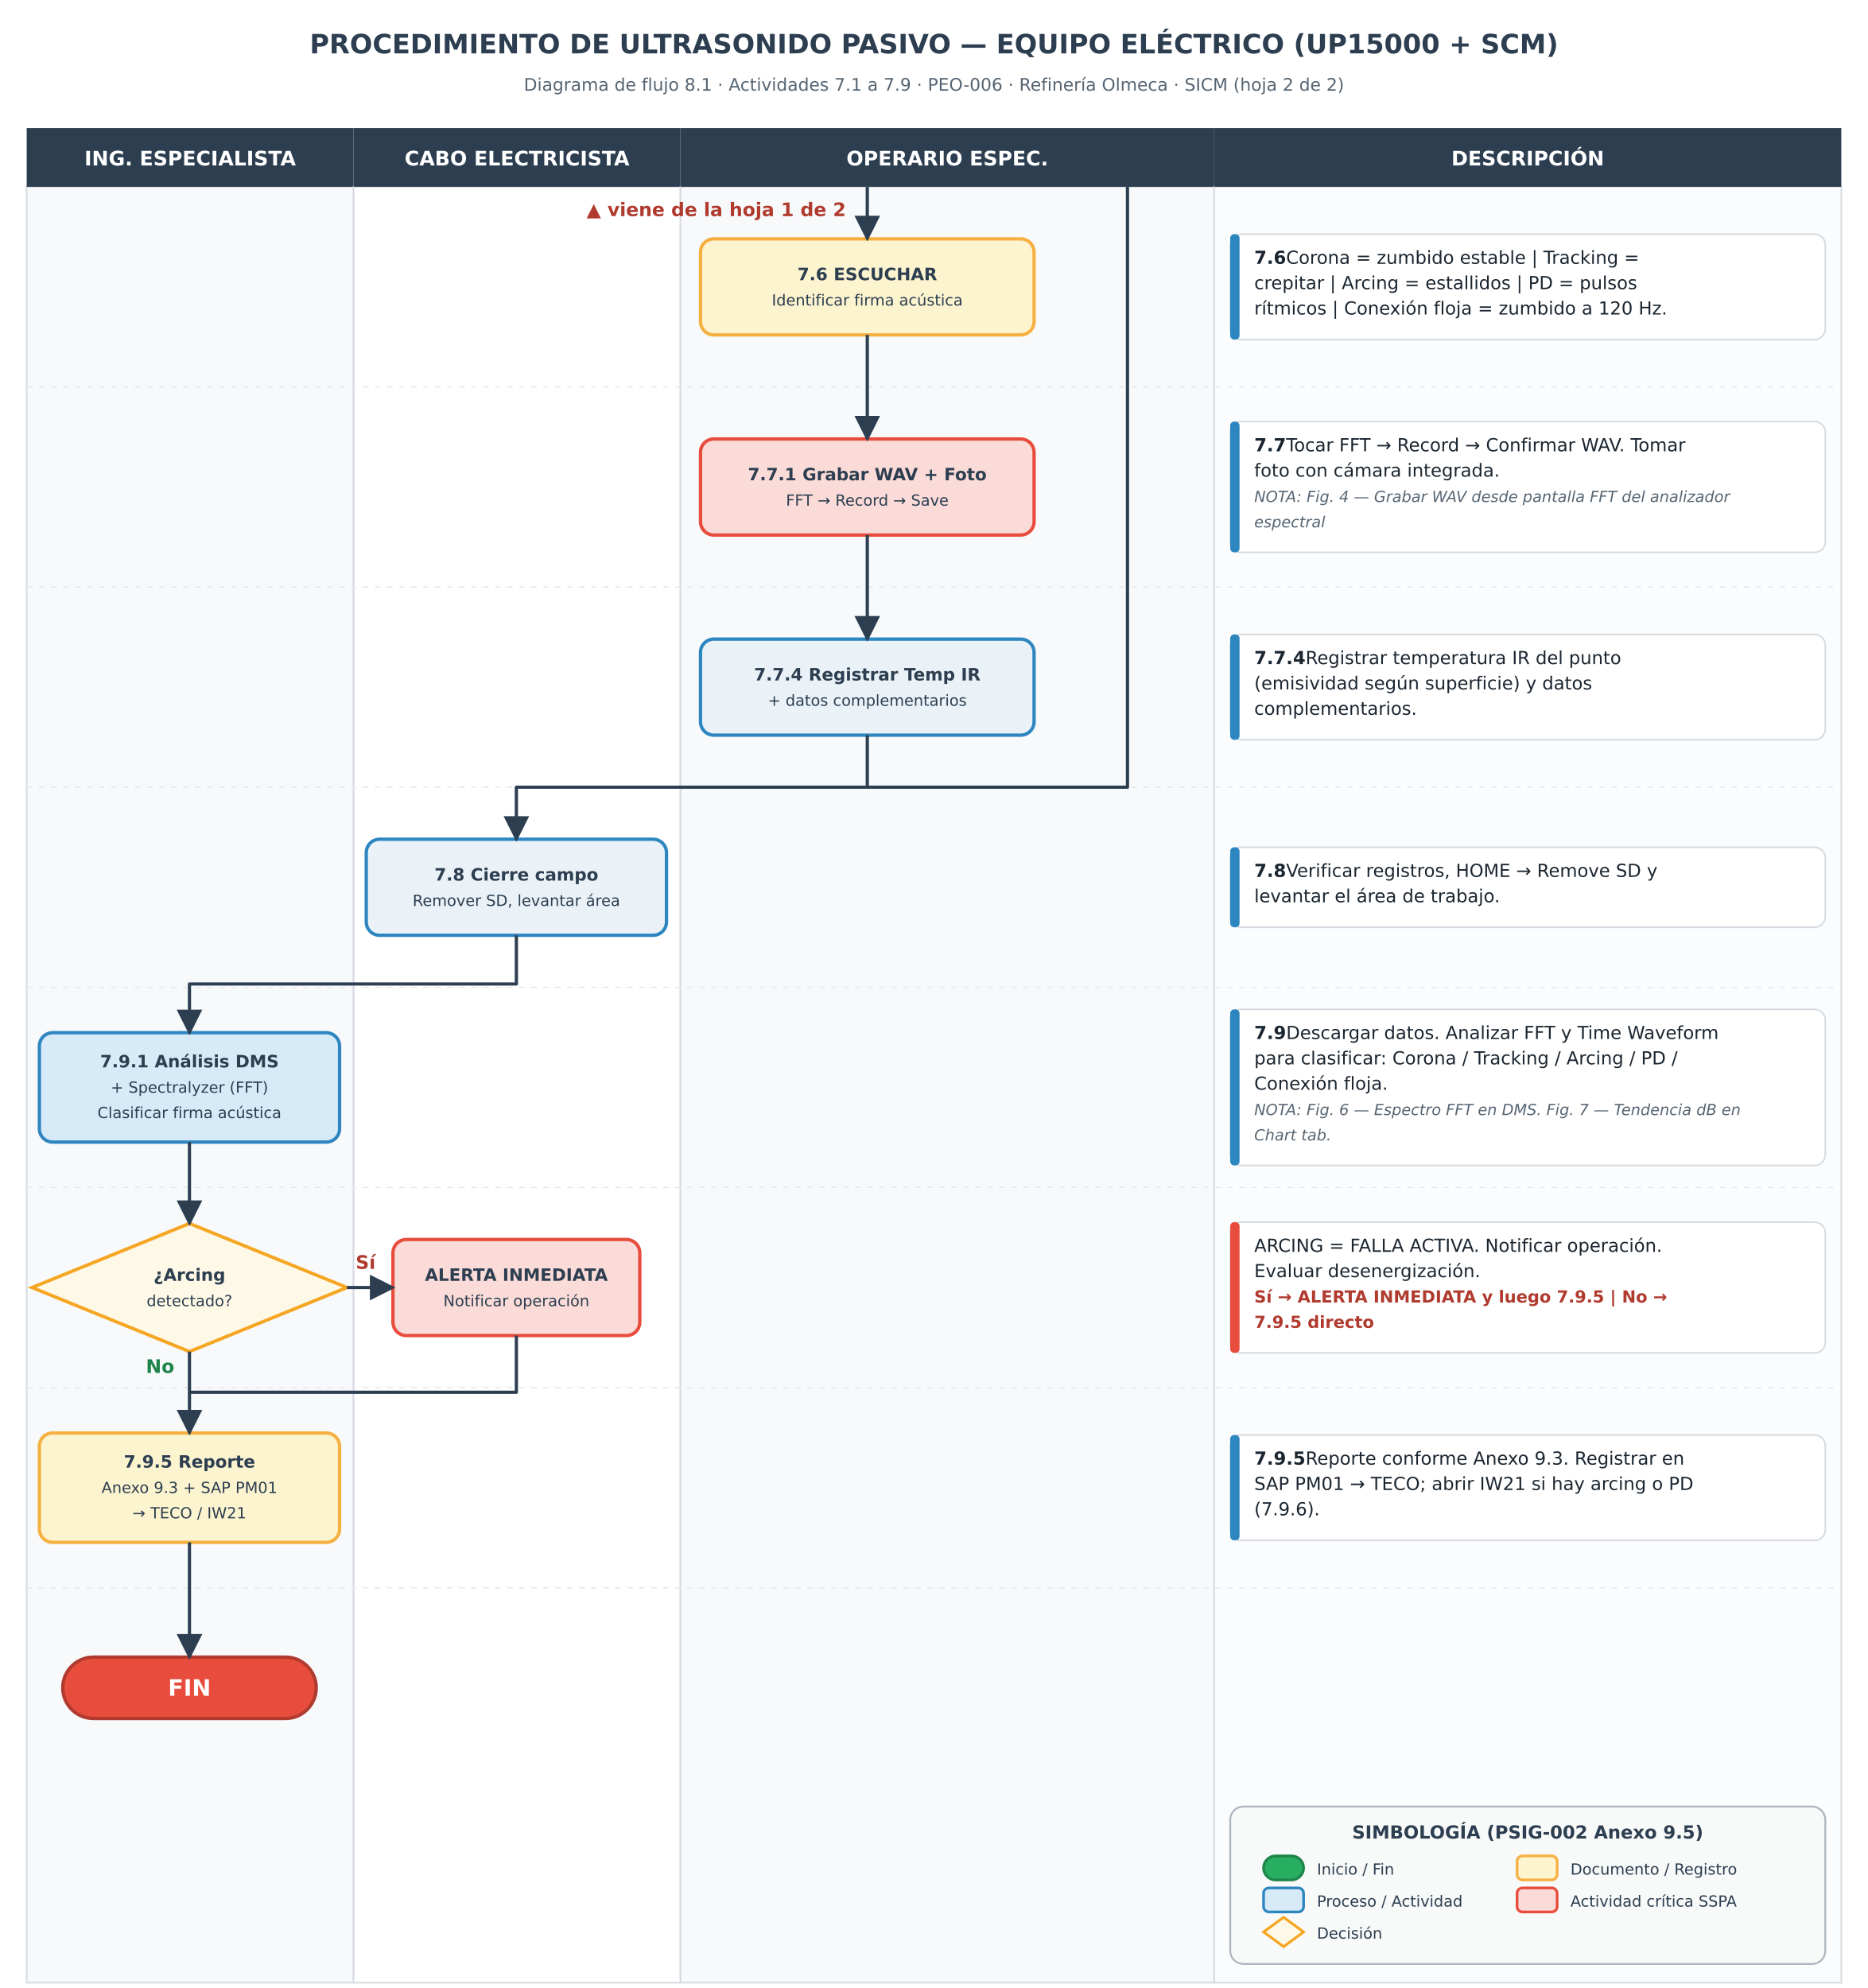
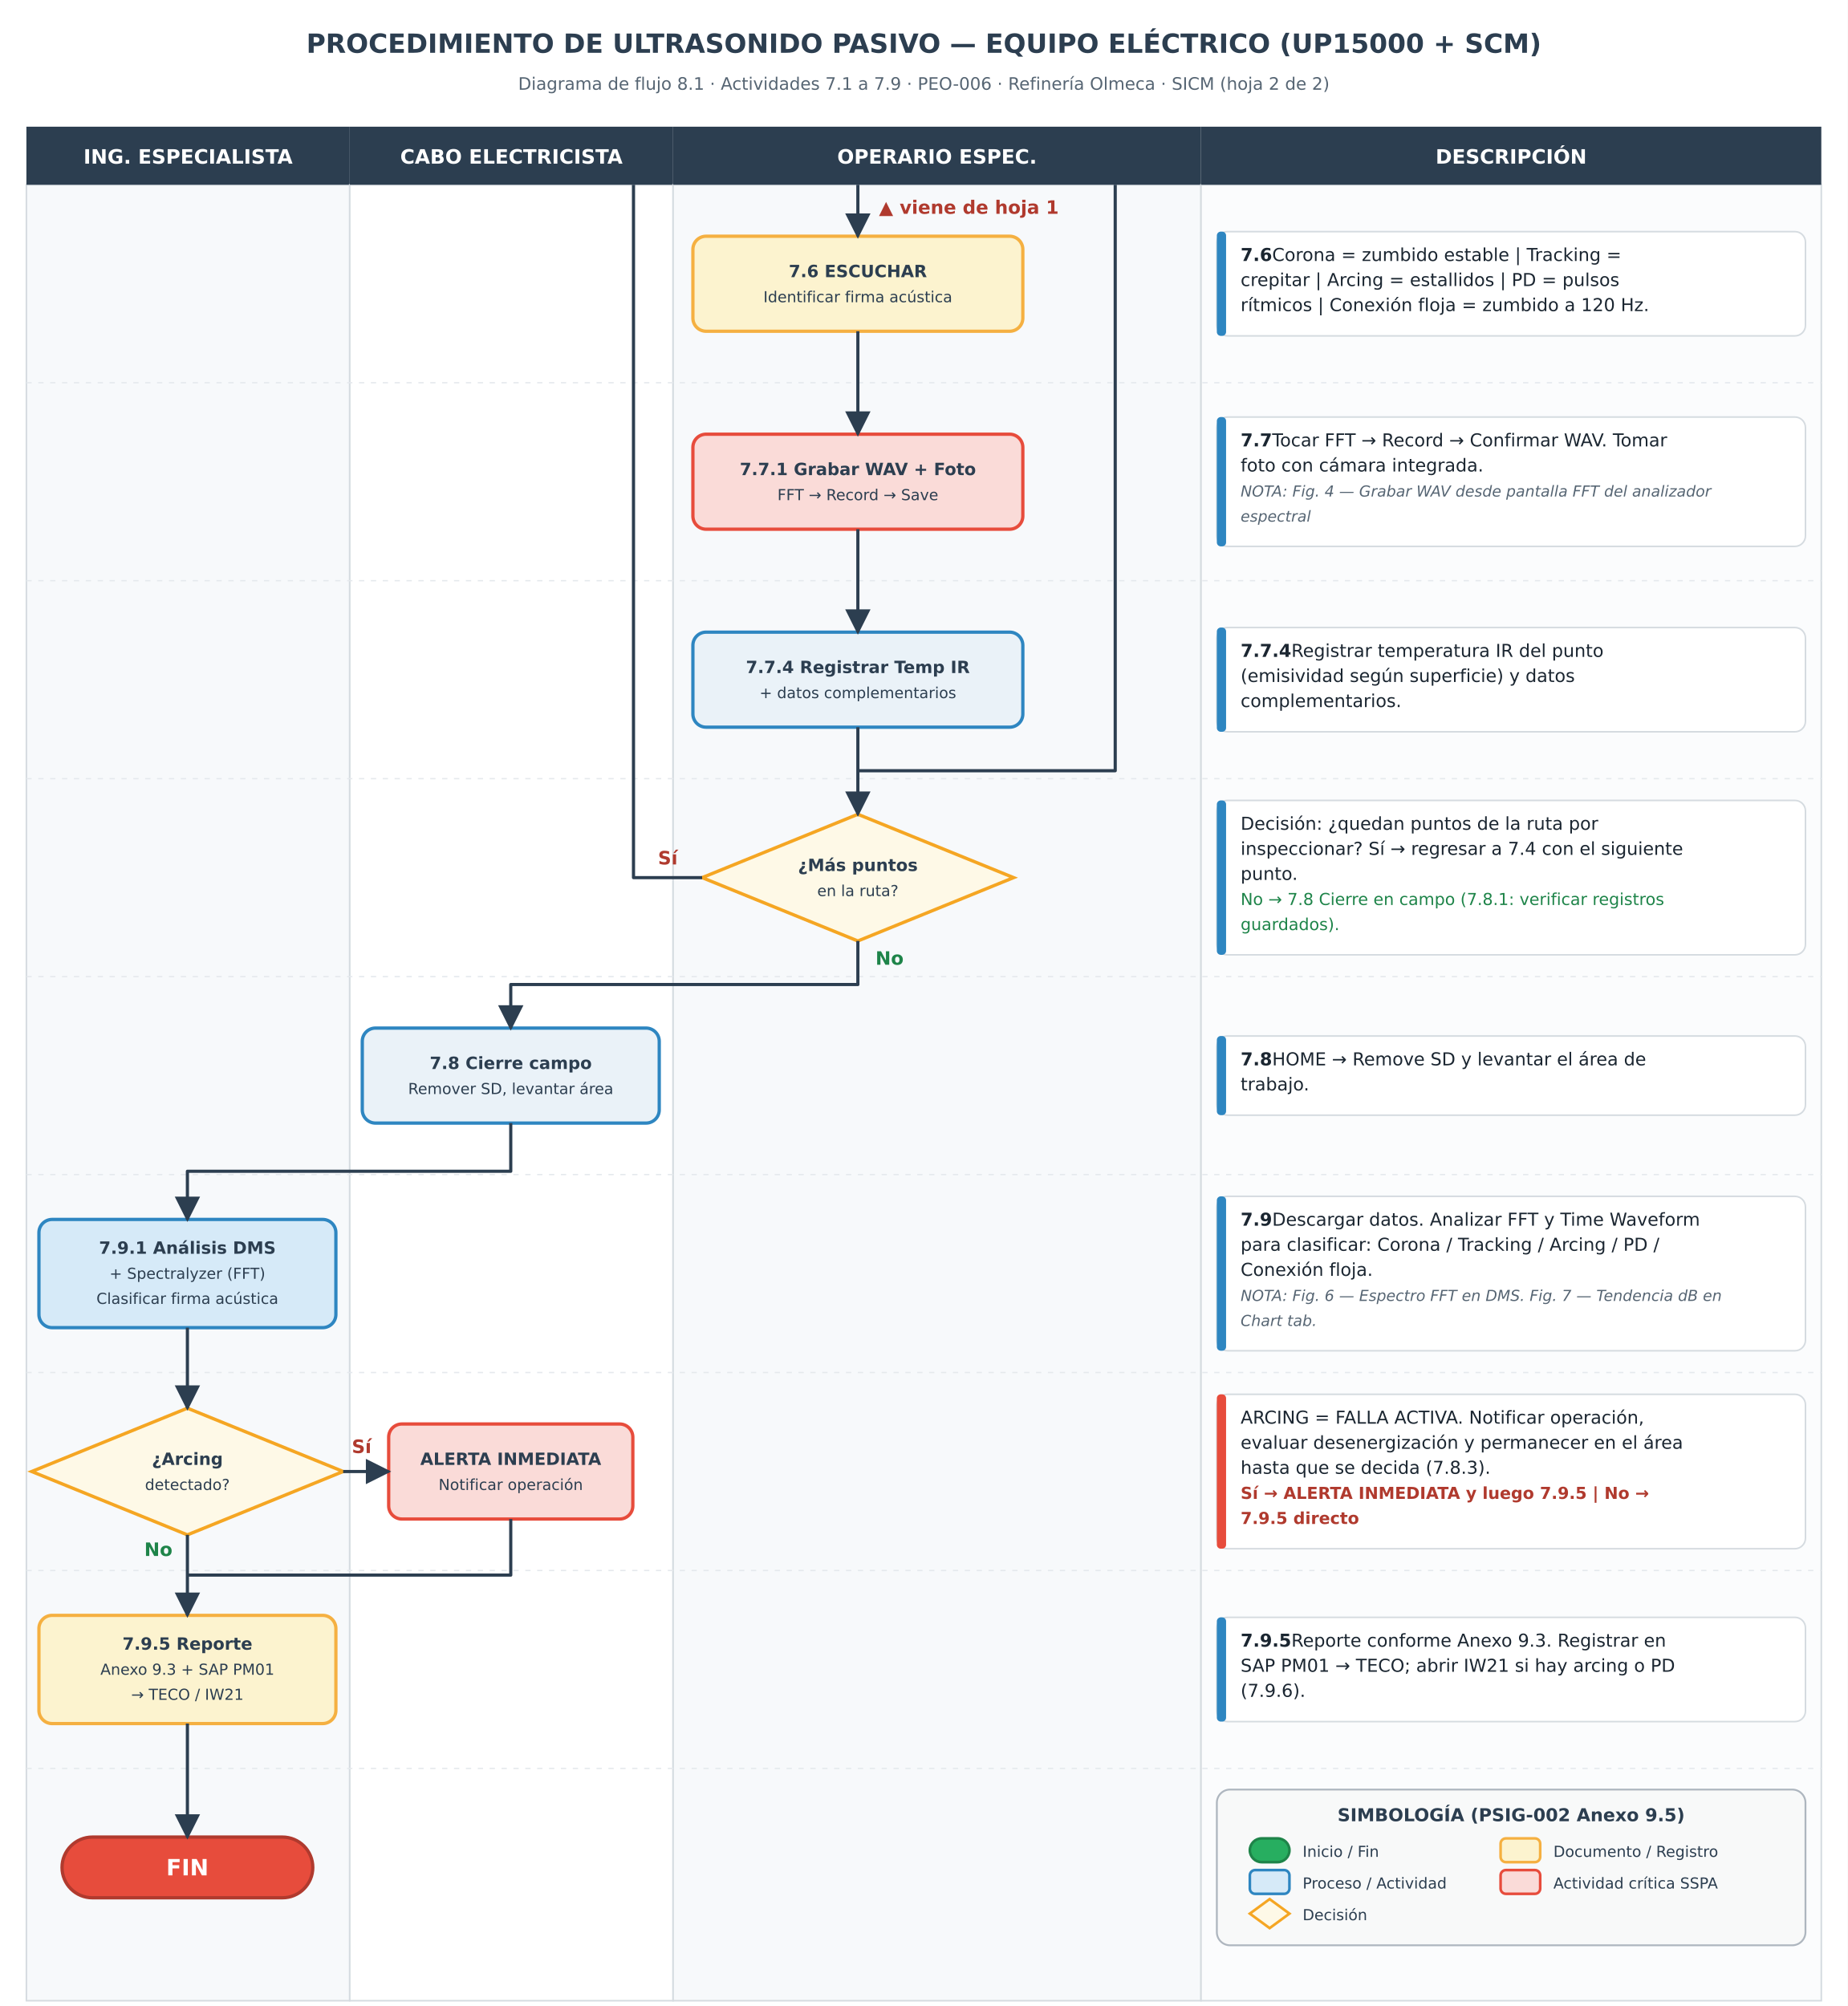
- <svg xmlns="http://www.w3.org/2000/svg" width="1400" height="1490" viewBox="0 0 1400 1490" font-family="DejaVu Sans, Liberation Sans, Arial, sans-serif">
+ <svg xmlns="http://www.w3.org/2000/svg" width="1400" height="1520" viewBox="0 0 1400 1520" font-family="DejaVu Sans, Liberation Sans, Arial, sans-serif">
  <defs>
    <marker id="ah" viewBox="0 0 10 10" refX="9" refY="5" markerWidth="8" markerHeight="8" orient="auto-start-reverse">
      <path d="M0,0 L10,5 L0,10 z" fill="#2c3e50" />
    </marker>
    <clipPath id="cl">
-       <rect x="0" y="140" width="1400" height="1200" />
+       <rect x="0" y="140" width="1400" height="1350" />
    </clipPath>
  </defs>
-   <rect width="1400" height="1490" fill="#ffffff" />
+   <rect width="1400" height="1520" fill="#ffffff" />
  <text x="700.0" y="40" font-size="20" font-weight="bold" fill="#2c3e50" text-anchor="middle">PROCEDIMIENTO DE ULTRASONIDO PASIVO — EQUIPO ELÉCTRICO (UP15000 + SCM)</text>
  <text x="700.0" y="68" font-size="13" fill="#566573" text-anchor="middle">Diagrama de flujo 8.1 · Actividades 7.1 a 7.9 · PEO-006 · Refinería Olmeca · SICM (hoja 2 de 2)</text>
-   <rect x="20" y="140" width="245" height="1346" fill="#f7f9fb" stroke="#d5dbe0" stroke-width="1.2" />
+   <rect x="20" y="140" width="245" height="1376" fill="#f7f9fb" stroke="#d5dbe0" stroke-width="1.2" />
  <rect x="20" y="96" width="245" height="44" fill="#2c3e50" />
  <text x="142.5" y="124" font-size="15" font-weight="bold" fill="#fff" text-anchor="middle">ING. ESPECIALISTA</text>
-   <rect x="265" y="140" width="245" height="1346" fill="#ffffff" stroke="#d5dbe0" stroke-width="1.2" />
+   <rect x="265" y="140" width="245" height="1376" fill="#ffffff" stroke="#d5dbe0" stroke-width="1.2" />
  <rect x="265" y="96" width="245" height="44" fill="#2c3e50" />
  <text x="387.5" y="124" font-size="15" font-weight="bold" fill="#fff" text-anchor="middle">CABO ELECTRICISTA</text>
-   <rect x="510" y="140" width="400" height="1346" fill="#f7f9fb" stroke="#d5dbe0" stroke-width="1.2" />
+   <rect x="510" y="140" width="400" height="1376" fill="#f7f9fb" stroke="#d5dbe0" stroke-width="1.2" />
  <rect x="510" y="96" width="400" height="44" fill="#2c3e50" />
  <text x="710.0" y="124" font-size="15" font-weight="bold" fill="#fff" text-anchor="middle">OPERARIO ESPEC.</text>
-   <rect x="910" y="140" width="470" height="1346" fill="#fbfcfd" stroke="#d5dbe0" stroke-width="1.2" />
+   <rect x="910" y="140" width="470" height="1376" fill="#fbfcfd" stroke="#d5dbe0" stroke-width="1.2" />
  <rect x="910" y="96" width="470" height="44" fill="#2c3e50" />
  <text x="1145.0" y="124" font-size="15" font-weight="bold" fill="#fff" text-anchor="middle">DESCRIPCIÓN</text>
  <line x1="20" y1="290" x2="1380" y2="290" stroke="#e5e9ed" stroke-width="1" stroke-dasharray="4 5" />
  <line x1="20" y1="440" x2="1380" y2="440" stroke="#e5e9ed" stroke-width="1" stroke-dasharray="4 5" />
  <line x1="20" y1="590" x2="1380" y2="590" stroke="#e5e9ed" stroke-width="1" stroke-dasharray="4 5" />
  <line x1="20" y1="740" x2="1380" y2="740" stroke="#e5e9ed" stroke-width="1" stroke-dasharray="4 5" />
  <line x1="20" y1="890" x2="1380" y2="890" stroke="#e5e9ed" stroke-width="1" stroke-dasharray="4 5" />
  <line x1="20" y1="1040" x2="1380" y2="1040" stroke="#e5e9ed" stroke-width="1" stroke-dasharray="4 5" />
  <line x1="20" y1="1190" x2="1380" y2="1190" stroke="#e5e9ed" stroke-width="1" stroke-dasharray="4 5" />
+   <line x1="20" y1="1340" x2="1380" y2="1340" stroke="#e5e9ed" stroke-width="1" stroke-dasharray="4 5" />
  <g clip-path="url(#cl)">
    <g transform="translate(0,-1200)">
      <rect x="47.0" y="192.0" width="190" height="46" rx="23" fill="#27ae60" stroke="#1e8449" stroke-width="2.5" />
      <text x="142" y="221" font-size="17" font-weight="bold" fill="#fff" text-anchor="middle" font-style="normal">INICIO</text>
      <rect x="29.5" y="329.0" width="225" height="72" rx="10" fill="#d6eaf8" stroke="#2e86c1" stroke-width="2.5" />
      <text x="142" y="360" font-size="12.8" font-weight="bold" fill="#2c3e50" text-anchor="middle" font-style="normal">7.1 Emitir Orden SAP</text>
      <text x="142" y="379" font-size="11.5" font-weight="normal" fill="#2c3e50" text-anchor="middle" font-style="normal">PM01 + Ruta DMS</text>
      <rect x="29.5" y="479.0" width="225" height="72" rx="10" fill="#d6eaf8" stroke="#2e86c1" stroke-width="2.5" />
      <text x="142" y="510" font-size="12.8" font-weight="bold" fill="#2c3e50" text-anchor="middle" font-style="normal">7.2 Configurar UP15000</text>
      <text x="142" y="529" font-size="11.5" font-weight="normal" fill="#2c3e50" text-anchor="middle" font-style="normal">SCM + Electrical + 40kHz</text>
      <rect x="274.5" y="629.0" width="225" height="72" rx="10" fill="#fadbd8" stroke="#e74c3c" stroke-width="2.5" />
      <text x="387" y="660" font-size="12.8" font-weight="bold" fill="#2c3e50" text-anchor="middle" font-style="normal">7.3.1 PTP + AST</text>
      <text x="387" y="679" font-size="11.5" font-weight="normal" fill="#2c3e50" text-anchor="middle" font-style="normal">NFPA 70E / NOM-029</text>
      <rect x="274.5" y="779.0" width="225" height="72" rx="10" fill="#fadbd8" stroke="#e74c3c" stroke-width="2.5" />
      <text x="387" y="810" font-size="12.8" font-weight="bold" fill="#2c3e50" text-anchor="middle" font-style="normal">7.3.3 Verificar gabinetes</text>
      <text x="387" y="829" font-size="11.5" font-weight="normal" fill="#2c3e50" text-anchor="middle" font-style="normal">CERRADOS y energizados</text>
      <rect x="525.0" y="929.0" width="250" height="72" rx="10" fill="#eaf2f8" stroke="#2e86c1" stroke-width="2.5" />
      <text x="650" y="950" font-size="12.8" font-weight="bold" fill="#2c3e50" text-anchor="middle" font-style="normal">7.4 ESCANEO GROSS</text>
      <text x="650" y="969" font-size="11.5" font-weight="normal" fill="#2c3e50" text-anchor="middle" font-style="normal">Sensibilidad alta (S=70)</text>
      <text x="650" y="988" font-size="11.5" font-weight="normal" fill="#2c3e50" text-anchor="middle" font-style="normal">Barrido general del equipo</text>
      <polygon points="650,1067.0 768.0,1115 650,1163.0 532.0,1115" fill="#fef9e7" stroke="#f5a623" stroke-width="2.5" />
      <text x="650" y="1110" font-size="12.8" font-weight="bold" fill="#2c3e50" text-anchor="middle" font-style="normal">¿Señal</text>
      <text x="650" y="1129" font-size="11.5" font-weight="normal" fill="#2c3e50" text-anchor="middle" font-style="normal">detectada?</text>
      <rect x="525.0" y="1229.0" width="250" height="72" rx="10" fill="#fcf3cf" stroke="#f5b041" stroke-width="2.5" />
      <text x="650" y="1260" font-size="12.8" font-weight="bold" fill="#2c3e50" text-anchor="middle" font-style="normal">7.5 ESCANEO FINE</text>
      <text x="650" y="1279" font-size="11.5" font-weight="normal" fill="#2c3e50" text-anchor="middle" font-style="normal">Reducir S, localizar fuente</text>
      <rect x="784.0" y="1237.0" width="122" height="56" rx="10" fill="#e8f8f0" stroke="#27ae60" stroke-width="2.5" />
      <text x="845" y="1270" font-size="12.8" font-weight="bold" fill="#2c3e50" text-anchor="middle" font-style="normal">SAVE “Normal”</text>
      <rect x="525.0" y="1379.0" width="250" height="72" rx="10" fill="#fcf3cf" stroke="#f5b041" stroke-width="2.5" />
      <text x="650" y="1410" font-size="12.8" font-weight="bold" fill="#2c3e50" text-anchor="middle" font-style="normal">7.6 ESCUCHAR</text>
      <text x="650" y="1429" font-size="11.5" font-weight="normal" fill="#2c3e50" text-anchor="middle" font-style="normal">Identificar firma acústica</text>
      <rect x="525.0" y="1529.0" width="250" height="72" rx="10" fill="#fadbd8" stroke="#e74c3c" stroke-width="2.5" />
      <text x="650" y="1560" font-size="12.8" font-weight="bold" fill="#2c3e50" text-anchor="middle" font-style="normal">7.7.1 Grabar WAV + Foto</text>
      <text x="650" y="1579" font-size="11.5" font-weight="normal" fill="#2c3e50" text-anchor="middle" font-style="normal">FFT → Record → Save</text>
      <rect x="525.0" y="1679.0" width="250" height="72" rx="10" fill="#eaf2f8" stroke="#2e86c1" stroke-width="2.5" />
      <text x="650" y="1710" font-size="12.8" font-weight="bold" fill="#2c3e50" text-anchor="middle" font-style="normal">7.7.4 Registrar Temp IR</text>
      <text x="650" y="1729" font-size="11.5" font-weight="normal" fill="#2c3e50" text-anchor="middle" font-style="normal">+ datos complementarios</text>
-       <rect x="274.5" y="1829.0" width="225" height="72" rx="10" fill="#eaf2f8" stroke="#2e86c1" stroke-width="2.5" />
-       <text x="387" y="1860" font-size="12.8" font-weight="bold" fill="#2c3e50" text-anchor="middle" font-style="normal">7.8 Cierre campo</text>
-       <text x="387" y="1879" font-size="11.5" font-weight="normal" fill="#2c3e50" text-anchor="middle" font-style="normal">Remover SD, levantar área</text>
-       <rect x="29.5" y="1974.0" width="225" height="82" rx="10" fill="#d6eaf8" stroke="#2e86c1" stroke-width="2.5" />
-       <text x="142" y="2000" font-size="12.8" font-weight="bold" fill="#2c3e50" text-anchor="middle" font-style="normal">7.9.1 Análisis DMS</text>
-       <text x="142" y="2019" font-size="11.5" font-weight="normal" fill="#2c3e50" text-anchor="middle" font-style="normal">+ Spectralyzer (FFT)</text>
-       <text x="142" y="2038" font-size="11.5" font-weight="normal" fill="#2c3e50" text-anchor="middle" font-style="normal">Clasificar firma acústica</text>
-       <polygon points="142,2117.0 260.0,2165 142,2213.0 24.0,2165" fill="#fef9e7" stroke="#f5a623" stroke-width="2.5" />
-       <text x="142" y="2160" font-size="12.8" font-weight="bold" fill="#2c3e50" text-anchor="middle" font-style="normal">¿Arcing</text>
-       <text x="142" y="2179" font-size="11.5" font-weight="normal" fill="#2c3e50" text-anchor="middle" font-style="normal">detectado?</text>
-       <rect x="294.5" y="2129.0" width="185" height="72" rx="10" fill="#fadbd8" stroke="#e74c3c" stroke-width="2.5" />
-       <text x="387" y="2160" font-size="12.8" font-weight="bold" fill="#2c3e50" text-anchor="middle" font-style="normal">ALERTA INMEDIATA</text>
-       <text x="387" y="2179" font-size="11.5" font-weight="normal" fill="#2c3e50" text-anchor="middle" font-style="normal">Notificar operación</text>
-       <rect x="29.5" y="2274.0" width="225" height="82" rx="10" fill="#fcf3cf" stroke="#f5b041" stroke-width="2.5" />
-       <text x="142" y="2300" font-size="12.8" font-weight="bold" fill="#2c3e50" text-anchor="middle" font-style="normal">7.9.5 Reporte</text>
-       <text x="142" y="2319" font-size="11.5" font-weight="normal" fill="#2c3e50" text-anchor="middle" font-style="normal">Anexo 9.3 + SAP PM01</text>
-       <text x="142" y="2338" font-size="11.5" font-weight="normal" fill="#2c3e50" text-anchor="middle" font-style="normal">→ TECO / IW21</text>
-       <rect x="47.0" y="2442.0" width="190" height="46" rx="23" fill="#e74c3c" stroke="#b03a2e" stroke-width="2.5" />
-       <text x="142" y="2471" font-size="17" font-weight="bold" fill="#fff" text-anchor="middle" font-style="normal">FIN</text>
+       <polygon points="650,1817.0 768.0,1865 650,1913.0 532.0,1865" fill="#fef9e7" stroke="#f5a623" stroke-width="2.5" />
+       <text x="650" y="1860" font-size="12.8" font-weight="bold" fill="#2c3e50" text-anchor="middle" font-style="normal">¿Más puntos</text>
+       <text x="650" y="1879" font-size="11.5" font-weight="normal" fill="#2c3e50" text-anchor="middle" font-style="normal">en la ruta?</text>
+       <rect x="274.5" y="1979.0" width="225" height="72" rx="10" fill="#eaf2f8" stroke="#2e86c1" stroke-width="2.5" />
+       <text x="387" y="2010" font-size="12.8" font-weight="bold" fill="#2c3e50" text-anchor="middle" font-style="normal">7.8 Cierre campo</text>
+       <text x="387" y="2029" font-size="11.5" font-weight="normal" fill="#2c3e50" text-anchor="middle" font-style="normal">Remover SD, levantar área</text>
+       <rect x="29.5" y="2124.0" width="225" height="82" rx="10" fill="#d6eaf8" stroke="#2e86c1" stroke-width="2.5" />
+       <text x="142" y="2150" font-size="12.8" font-weight="bold" fill="#2c3e50" text-anchor="middle" font-style="normal">7.9.1 Análisis DMS</text>
+       <text x="142" y="2169" font-size="11.5" font-weight="normal" fill="#2c3e50" text-anchor="middle" font-style="normal">+ Spectralyzer (FFT)</text>
+       <text x="142" y="2188" font-size="11.5" font-weight="normal" fill="#2c3e50" text-anchor="middle" font-style="normal">Clasificar firma acústica</text>
+       <polygon points="142,2267.0 260.0,2315 142,2363.0 24.0,2315" fill="#fef9e7" stroke="#f5a623" stroke-width="2.5" />
+       <text x="142" y="2310" font-size="12.8" font-weight="bold" fill="#2c3e50" text-anchor="middle" font-style="normal">¿Arcing</text>
+       <text x="142" y="2329" font-size="11.5" font-weight="normal" fill="#2c3e50" text-anchor="middle" font-style="normal">detectado?</text>
+       <rect x="294.5" y="2279.0" width="185" height="72" rx="10" fill="#fadbd8" stroke="#e74c3c" stroke-width="2.5" />
+       <text x="387" y="2310" font-size="12.8" font-weight="bold" fill="#2c3e50" text-anchor="middle" font-style="normal">ALERTA INMEDIATA</text>
+       <text x="387" y="2329" font-size="11.5" font-weight="normal" fill="#2c3e50" text-anchor="middle" font-style="normal">Notificar operación</text>
+       <rect x="29.5" y="2424.0" width="225" height="82" rx="10" fill="#fcf3cf" stroke="#f5b041" stroke-width="2.5" />
+       <text x="142" y="2450" font-size="12.8" font-weight="bold" fill="#2c3e50" text-anchor="middle" font-style="normal">7.9.5 Reporte</text>
+       <text x="142" y="2469" font-size="11.5" font-weight="normal" fill="#2c3e50" text-anchor="middle" font-style="normal">Anexo 9.3 + SAP PM01</text>
+       <text x="142" y="2488" font-size="11.5" font-weight="normal" fill="#2c3e50" text-anchor="middle" font-style="normal">→ TECO / IW21</text>
+       <rect x="47.0" y="2592.0" width="190" height="46" rx="23" fill="#e74c3c" stroke="#b03a2e" stroke-width="2.5" />
+       <text x="142" y="2621" font-size="17" font-weight="bold" fill="#fff" text-anchor="middle" font-style="normal">FIN</text>
      <path d="M142,238.0 V329.0" fill="none" stroke="#2c3e50" stroke-width="2.4" marker-end="url(#ah)" stroke-linejoin="round" />
      <path d="M142,401.0 V479.0" fill="none" stroke="#2c3e50" stroke-width="2.4" marker-end="url(#ah)" stroke-linejoin="round" />
      <path d="M142,551.0 V590.0 H387 V629.0" fill="none" stroke="#2c3e50" stroke-width="2.4" marker-end="url(#ah)" stroke-linejoin="round" />
      <path d="M387,701.0 V779.0" fill="none" stroke="#2c3e50" stroke-width="2.4" marker-end="url(#ah)" stroke-linejoin="round" />
      <path d="M387,851.0 V890.0 H650 V929.0" fill="none" stroke="#2c3e50" stroke-width="2.4" marker-end="url(#ah)" stroke-linejoin="round" />
      <path d="M650,1001.0 V1067.0" fill="none" stroke="#2c3e50" stroke-width="2.4" marker-end="url(#ah)" stroke-linejoin="round" />
      <path d="M650,1163.0 V1229.0" fill="none" stroke="#2c3e50" stroke-width="2.4" marker-end="url(#ah)" stroke-linejoin="round" />
      <text x="628" y="1185.0" font-size="14" font-weight="bold" fill="#b03a2e" text-anchor="middle" font-style="normal">Sí</text>
      <path d="M768.0,1115 H845 V1237.0" fill="none" stroke="#2c3e50" stroke-width="2.4" marker-end="url(#ah)" stroke-linejoin="round" />
      <text x="792.0" y="1105" font-size="14" font-weight="bold" fill="#1e8449" text-anchor="middle" font-style="normal">No</text>
      <path d="M650,1301.0 V1379.0" fill="none" stroke="#2c3e50" stroke-width="2.4" marker-end="url(#ah)" stroke-linejoin="round" />
      <path d="M650,1451.0 V1529.0" fill="none" stroke="#2c3e50" stroke-width="2.4" marker-end="url(#ah)" stroke-linejoin="round" />
      <path d="M650,1601.0 V1679.0" fill="none" stroke="#2c3e50" stroke-width="2.4" marker-end="url(#ah)" stroke-linejoin="round" />
-       <path d="M650,1751.0 V1790.0 H387 V1829.0" fill="none" stroke="#2c3e50" stroke-width="2.4" marker-end="url(#ah)" stroke-linejoin="round" />
-       <path d="M845,1293.0 V1790.0 H650" fill="none" stroke="#2c3e50" stroke-width="2.4" stroke-linejoin="round" />
-       <path d="M387,1901.0 V1937.5 H142 V1974.0" fill="none" stroke="#2c3e50" stroke-width="2.4" marker-end="url(#ah)" stroke-linejoin="round" />
-       <path d="M142,2056.0 V2117.0" fill="none" stroke="#2c3e50" stroke-width="2.4" marker-end="url(#ah)" stroke-linejoin="round" />
-       <path d="M260.0,2165 H294.5" fill="none" stroke="#2c3e50" stroke-width="2.4" marker-end="url(#ah)" stroke-linejoin="round" />
-       <text x="274.0" y="2151" font-size="14" font-weight="bold" fill="#b03a2e" text-anchor="middle" font-style="normal">Sí</text>
-       <path d="M142,2213.0 V2274.0" fill="none" stroke="#2c3e50" stroke-width="2.4" marker-end="url(#ah)" stroke-linejoin="round" />
-       <text x="120" y="2229.0" font-size="14" font-weight="bold" fill="#1e8449" text-anchor="middle" font-style="normal">No</text>
-       <path d="M387,2201.0 V2243.5 H142" fill="none" stroke="#2c3e50" stroke-width="2.4" stroke-linejoin="round" />
-       <path d="M142,2356.0 V2442.0" fill="none" stroke="#2c3e50" stroke-width="2.4" marker-end="url(#ah)" stroke-linejoin="round" />
+       <path d="M650,1751.0 V1817.0" fill="none" stroke="#2c3e50" stroke-width="2.4" marker-end="url(#ah)" stroke-linejoin="round" />
+       <path d="M845,1293.0 V1784.0 H650" fill="none" stroke="#2c3e50" stroke-width="2.4" stroke-linejoin="round" />
+       <path d="M532.0,1865 H480 V965 H525.0" fill="none" stroke="#2c3e50" stroke-width="2.4" marker-end="url(#ah)" stroke-linejoin="round" />
+       <text x="506.0" y="1855" font-size="14" font-weight="bold" fill="#b03a2e" text-anchor="middle" font-style="normal">Sí</text>
+       <path d="M650,1913.0 V1946.0 H387 V1979.0" fill="none" stroke="#2c3e50" stroke-width="2.4" marker-end="url(#ah)" stroke-linejoin="round" />
+       <text x="674" y="1931.0" font-size="14" font-weight="bold" fill="#1e8449" text-anchor="middle" font-style="normal">No</text>
+       <path d="M387,2051.0 V2087.5 H142 V2124.0" fill="none" stroke="#2c3e50" stroke-width="2.4" marker-end="url(#ah)" stroke-linejoin="round" />
+       <path d="M142,2206.0 V2267.0" fill="none" stroke="#2c3e50" stroke-width="2.4" marker-end="url(#ah)" stroke-linejoin="round" />
+       <path d="M260.0,2315 H294.5" fill="none" stroke="#2c3e50" stroke-width="2.4" marker-end="url(#ah)" stroke-linejoin="round" />
+       <text x="274.0" y="2301" font-size="14" font-weight="bold" fill="#b03a2e" text-anchor="middle" font-style="normal">Sí</text>
+       <path d="M142,2363.0 V2424.0" fill="none" stroke="#2c3e50" stroke-width="2.4" marker-end="url(#ah)" stroke-linejoin="round" />
+       <text x="120" y="2379.0" font-size="14" font-weight="bold" fill="#1e8449" text-anchor="middle" font-style="normal">No</text>
+       <path d="M387,2351.0 V2393.5 H142" fill="none" stroke="#2c3e50" stroke-width="2.4" stroke-linejoin="round" />
+       <path d="M142,2506.0 V2592.0" fill="none" stroke="#2c3e50" stroke-width="2.4" marker-end="url(#ah)" stroke-linejoin="round" />
      <rect x="922" y="325.5" width="446" height="79" rx="8" fill="#ffffff" stroke="#d5dbe0" stroke-width="1.2" />
      <rect x="922" y="325.5" width="7" height="79" rx="3" fill="#2e86c1" />
      <text x="940" y="347.75" font-size="13.5" fill="#1b2631">
        <tspan font-weight="bold">7.1  </tspan>Emitir orden SAP PM01. Crear o verificar la</text>
      <text x="940" y="366.75" font-size="13.5" font-weight="normal" fill="#1b2631" text-anchor="start" font-style="normal">ruta Electrical en Ultratrend DMS y cargarla a la</text>
      <text x="940" y="385.75" font-size="13.5" font-weight="normal" fill="#1b2631" text-anchor="start" font-style="normal">SD card.</text>
      <rect x="922" y="475.5" width="446" height="79" rx="8" fill="#ffffff" stroke="#d5dbe0" stroke-width="1.2" />
      <rect x="922" y="475.5" width="7" height="79" rx="3" fill="#2e86c1" />
      <text x="940" y="497.75" font-size="13.5" fill="#1b2631">
        <tspan font-weight="bold">7.2  </tspan>SD card → Encender → Setup:</text>
      <text x="940" y="516.75" font-size="13.5" font-weight="normal" fill="#1b2631" text-anchor="start" font-style="normal">Application=Electrical, SCM, 40 kHz, S=70.</text>
      <text x="940" y="535.75" font-size="11.5" font-weight="normal" fill="#566573" text-anchor="start" font-style="italic">NOTA: Fig. 2 — Seleccionar “Electrical” en menú Applications</text>
      <rect x="922" y="606.5" width="446" height="117" rx="8" fill="#ffffff" stroke="#d5dbe0" stroke-width="1.2" />
      <rect x="922" y="606.5" width="7" height="117" rx="3" fill="#e74c3c" />
      <text x="940" y="628.75" font-size="13.5" fill="#1b2631">
        <tspan font-weight="bold">7.3.1  </tspan>Elaborar PTP y AST (100% de firmas).</text>
      <text x="940" y="647.75" font-size="13.5" font-weight="normal" fill="#1b2631" text-anchor="start" font-style="normal">Verificar etiqueta de arco (IEEE 1584), PPE</text>
      <text x="940" y="666.75" font-size="13.5" font-weight="normal" fill="#1b2631" text-anchor="start" font-style="normal">Category y distancias de aproximación.</text>
      <text x="940" y="685.75" font-size="12.5" font-weight="bold" fill="#b03a2e" text-anchor="start" font-style="normal">ACTIVIDAD CRÍTICA — Distancias NFPA 70E</text>
      <text x="940" y="704.75" font-size="12.5" font-weight="bold" fill="#b03a2e" text-anchor="start" font-style="normal">Table 130.4(E)(a)</text>
      <rect x="922" y="756.5" width="446" height="117" rx="8" fill="#ffffff" stroke="#d5dbe0" stroke-width="1.2" />
      <rect x="922" y="756.5" width="7" height="117" rx="3" fill="#e74c3c" />
      <text x="940" y="778.75" font-size="13.5" fill="#1b2631">
        <tspan font-weight="bold">7.3.3  </tspan>Verificar que TODOS los gabinetes estén</text>
      <text x="940" y="797.75" font-size="13.5" font-weight="normal" fill="#1b2631" text-anchor="start" font-style="normal">CERRADOS y asegurados. Colocar EPP y conectar</text>
      <text x="940" y="816.75" font-size="13.5" font-weight="normal" fill="#1b2631" text-anchor="start" font-style="normal">audífonos.</text>
      <text x="940" y="835.75" font-size="12.5" font-weight="bold" fill="#b03a2e" text-anchor="start" font-style="normal">NUNCA insertar el UP15000 en aberturas de</text>
      <text x="940" y="854.75" font-size="12.5" font-weight="bold" fill="#b03a2e" text-anchor="start" font-style="normal">equipo eléctrico</text>
      <rect x="922" y="916.0" width="446" height="98" rx="8" fill="#ffffff" stroke="#d5dbe0" stroke-width="1.2" />
      <rect x="922" y="916.0" width="7" height="98" rx="3" fill="#2e86c1" />
      <text x="940" y="938.25" font-size="13.5" fill="#1b2631">
        <tspan font-weight="bold">7.4  </tspan>Técnica Gross-to-Fine: escanear en todas</text>
      <text x="940" y="957.25" font-size="13.5" font-weight="normal" fill="#1b2631" text-anchor="start" font-style="normal">direcciones a distancia segura.</text>
      <text x="940" y="976.25" font-size="11.5" font-weight="normal" fill="#566573" text-anchor="start" font-style="italic">NOTA: Fig. 3 — Ajustar S=70, codos pegados al cuerpo,</text>
      <text x="940" y="995.25" font-size="11.5" font-weight="normal" fill="#566573" text-anchor="start" font-style="italic">distancia segura</text>
      <rect x="922" y="1066.0" width="446" height="98" rx="8" fill="#ffffff" stroke="#d5dbe0" stroke-width="1.2" />
      <rect x="922" y="1066.0" width="7" height="98" rx="3" fill="#2e86c1" />
      <text x="940" y="1088.25" font-size="13.5" font-weight="normal" fill="#1b2631" text-anchor="start" font-style="normal">Decisión: ¿hay emisión acústica anormal? Sí → 7.5</text>
      <text x="940" y="1107.25" font-size="13.5" font-weight="normal" fill="#1b2631" text-anchor="start" font-style="normal">Escaneo Fine.</text>
      <text x="940" y="1126.25" font-size="12.5" font-weight="normal" fill="#1e8449" text-anchor="start" font-style="normal">No → guardar “Normal” y pasar al siguiente punto /</text>
      <text x="940" y="1145.25" font-size="12.5" font-weight="normal" fill="#1e8449" text-anchor="start" font-style="normal">7.8 Cierre en campo.</text>
      <rect x="922" y="1206.5" width="446" height="117" rx="8" fill="#ffffff" stroke="#d5dbe0" stroke-width="1.2" />
      <rect x="922" y="1206.5" width="7" height="117" rx="3" fill="#2e86c1" />
      <text x="940" y="1228.75" font-size="13.5" fill="#1b2631">
        <tspan font-weight="bold">7.5  </tspan>Reducir sensibilidad progresivamente. Usar</text>
      <text x="940" y="1247.75" font-size="13.5" font-weight="normal" fill="#1b2631" text-anchor="start" font-style="normal">rubber focusing probe. Aislar la fuente exacta del</text>
      <text x="940" y="1266.75" font-size="13.5" font-weight="normal" fill="#1b2631" text-anchor="start" font-style="normal">sonido. Mantener distancia segura.</text>
      <text x="940" y="1285.75" font-size="12.5" font-weight="normal" fill="#1e8449" text-anchor="start" font-style="normal">Rama No: SAVE “Normal” (sin hallazgo) y continuar en</text>
      <text x="940" y="1304.75" font-size="12.5" font-weight="normal" fill="#1e8449" text-anchor="start" font-style="normal">7.8.</text>
      <rect x="922" y="1375.5" width="446" height="79" rx="8" fill="#ffffff" stroke="#d5dbe0" stroke-width="1.2" />
      <rect x="922" y="1375.5" width="7" height="79" rx="3" fill="#2e86c1" />
      <text x="940" y="1397.75" font-size="13.5" fill="#1b2631">
        <tspan font-weight="bold">7.6  </tspan>Corona = zumbido estable | Tracking =</text>
      <text x="940" y="1416.75" font-size="13.5" font-weight="normal" fill="#1b2631" text-anchor="start" font-style="normal">crepitar | Arcing = estallidos | PD = pulsos</text>
      <text x="940" y="1435.75" font-size="13.5" font-weight="normal" fill="#1b2631" text-anchor="start" font-style="normal">rítmicos | Conexión floja = zumbido a 120 Hz.</text>
      <rect x="922" y="1516.0" width="446" height="98" rx="8" fill="#ffffff" stroke="#d5dbe0" stroke-width="1.2" />
      <rect x="922" y="1516.0" width="7" height="98" rx="3" fill="#2e86c1" />
      <text x="940" y="1538.25" font-size="13.5" fill="#1b2631">
        <tspan font-weight="bold">7.7  </tspan>Tocar FFT → Record → Confirmar WAV. Tomar</text>
      <text x="940" y="1557.25" font-size="13.5" font-weight="normal" fill="#1b2631" text-anchor="start" font-style="normal">foto con cámara integrada.</text>
      <text x="940" y="1576.25" font-size="11.5" font-weight="normal" fill="#566573" text-anchor="start" font-style="italic">NOTA: Fig. 4 — Grabar WAV desde pantalla FFT del analizador</text>
      <text x="940" y="1595.25" font-size="11.5" font-weight="normal" fill="#566573" text-anchor="start" font-style="italic">espectral</text>
      <rect x="922" y="1675.5" width="446" height="79" rx="8" fill="#ffffff" stroke="#d5dbe0" stroke-width="1.2" />
      <rect x="922" y="1675.5" width="7" height="79" rx="3" fill="#2e86c1" />
      <text x="940" y="1697.75" font-size="13.5" fill="#1b2631">
        <tspan font-weight="bold">7.7.4  </tspan>Registrar temperatura IR del punto</text>
      <text x="940" y="1716.75" font-size="13.5" font-weight="normal" fill="#1b2631" text-anchor="start" font-style="normal">(emisividad según superficie) y datos</text>
      <text x="940" y="1735.75" font-size="13.5" font-weight="normal" fill="#1b2631" text-anchor="start" font-style="normal">complementarios.</text>
-       <rect x="922" y="1835.0" width="446" height="60" rx="8" fill="#ffffff" stroke="#d5dbe0" stroke-width="1.2" />
-       <rect x="922" y="1835.0" width="7" height="60" rx="3" fill="#2e86c1" />
-       <text x="940" y="1857.25" font-size="13.5" fill="#1b2631">
-         <tspan font-weight="bold">7.8  </tspan>Verificar registros, HOME → Remove SD y</text>
-       <text x="940" y="1876.25" font-size="13.5" font-weight="normal" fill="#1b2631" text-anchor="start" font-style="normal">levantar el área de trabajo.</text>
-       <rect x="922" y="1956.5" width="446" height="117" rx="8" fill="#ffffff" stroke="#d5dbe0" stroke-width="1.2" />
-       <rect x="922" y="1956.5" width="7" height="117" rx="3" fill="#2e86c1" />
-       <text x="940" y="1978.75" font-size="13.5" fill="#1b2631">
+       <rect x="922" y="1806.5" width="446" height="117" rx="8" fill="#ffffff" stroke="#d5dbe0" stroke-width="1.2" />
+       <rect x="922" y="1806.5" width="7" height="117" rx="3" fill="#2e86c1" />
+       <text x="940" y="1828.75" font-size="13.5" font-weight="normal" fill="#1b2631" text-anchor="start" font-style="normal">Decisión: ¿quedan puntos de la ruta por</text>
+       <text x="940" y="1847.75" font-size="13.5" font-weight="normal" fill="#1b2631" text-anchor="start" font-style="normal">inspeccionar? Sí → regresar a 7.4 con el siguiente</text>
+       <text x="940" y="1866.75" font-size="13.5" font-weight="normal" fill="#1b2631" text-anchor="start" font-style="normal">punto.</text>
+       <text x="940" y="1885.75" font-size="12.5" font-weight="normal" fill="#1e8449" text-anchor="start" font-style="normal">No → 7.8 Cierre en campo (7.8.1: verificar registros</text>
+       <text x="940" y="1904.75" font-size="12.5" font-weight="normal" fill="#1e8449" text-anchor="start" font-style="normal">guardados).</text>
+       <rect x="922" y="1985.0" width="446" height="60" rx="8" fill="#ffffff" stroke="#d5dbe0" stroke-width="1.2" />
+       <rect x="922" y="1985.0" width="7" height="60" rx="3" fill="#2e86c1" />
+       <text x="940" y="2007.25" font-size="13.5" fill="#1b2631">
+         <tspan font-weight="bold">7.8  </tspan>HOME → Remove SD y levantar el área de</text>
+       <text x="940" y="2026.25" font-size="13.5" font-weight="normal" fill="#1b2631" text-anchor="start" font-style="normal">trabajo.</text>
+       <rect x="922" y="2106.5" width="446" height="117" rx="8" fill="#ffffff" stroke="#d5dbe0" stroke-width="1.2" />
+       <rect x="922" y="2106.5" width="7" height="117" rx="3" fill="#2e86c1" />
+       <text x="940" y="2128.75" font-size="13.5" fill="#1b2631">
        <tspan font-weight="bold">7.9  </tspan>Descargar datos. Analizar FFT y Time Waveform</text>
-       <text x="940" y="1997.75" font-size="13.5" font-weight="normal" fill="#1b2631" text-anchor="start" font-style="normal">para clasificar: Corona / Tracking / Arcing / PD /</text>
-       <text x="940" y="2016.75" font-size="13.5" font-weight="normal" fill="#1b2631" text-anchor="start" font-style="normal">Conexión floja.</text>
-       <text x="940" y="2035.75" font-size="11.5" font-weight="normal" fill="#566573" text-anchor="start" font-style="italic">NOTA: Fig. 6 — Espectro FFT en DMS. Fig. 7 — Tendencia dB en</text>
-       <text x="940" y="2054.75" font-size="11.5" font-weight="normal" fill="#566573" text-anchor="start" font-style="italic">Chart tab.</text>
-       <rect x="922" y="2116.0" width="446" height="98" rx="8" fill="#ffffff" stroke="#d5dbe0" stroke-width="1.2" />
-       <rect x="922" y="2116.0" width="7" height="98" rx="3" fill="#e74c3c" />
-       <text x="940" y="2138.25" font-size="13.5" font-weight="normal" fill="#1b2631" text-anchor="start" font-style="normal">ARCING = FALLA ACTIVA. Notificar operación.</text>
-       <text x="940" y="2157.25" font-size="13.5" font-weight="normal" fill="#1b2631" text-anchor="start" font-style="normal">Evaluar desenergización.</text>
-       <text x="940" y="2176.25" font-size="12.5" font-weight="bold" fill="#b03a2e" text-anchor="start" font-style="normal">Sí → ALERTA INMEDIATA y luego 7.9.5  |  No →</text>
-       <text x="940" y="2195.25" font-size="12.5" font-weight="bold" fill="#b03a2e" text-anchor="start" font-style="normal">7.9.5 directo</text>
-       <rect x="922" y="2275.5" width="446" height="79" rx="8" fill="#ffffff" stroke="#d5dbe0" stroke-width="1.2" />
-       <rect x="922" y="2275.5" width="7" height="79" rx="3" fill="#2e86c1" />
-       <text x="940" y="2297.75" font-size="13.5" fill="#1b2631">
+       <text x="940" y="2147.75" font-size="13.5" font-weight="normal" fill="#1b2631" text-anchor="start" font-style="normal">para clasificar: Corona / Tracking / Arcing / PD /</text>
+       <text x="940" y="2166.75" font-size="13.5" font-weight="normal" fill="#1b2631" text-anchor="start" font-style="normal">Conexión floja.</text>
+       <text x="940" y="2185.75" font-size="11.5" font-weight="normal" fill="#566573" text-anchor="start" font-style="italic">NOTA: Fig. 6 — Espectro FFT en DMS. Fig. 7 — Tendencia dB en</text>
+       <text x="940" y="2204.75" font-size="11.5" font-weight="normal" fill="#566573" text-anchor="start" font-style="italic">Chart tab.</text>
+       <rect x="922" y="2256.5" width="446" height="117" rx="8" fill="#ffffff" stroke="#d5dbe0" stroke-width="1.2" />
+       <rect x="922" y="2256.5" width="7" height="117" rx="3" fill="#e74c3c" />
+       <text x="940" y="2278.75" font-size="13.5" font-weight="normal" fill="#1b2631" text-anchor="start" font-style="normal">ARCING = FALLA ACTIVA. Notificar operación,</text>
+       <text x="940" y="2297.75" font-size="13.5" font-weight="normal" fill="#1b2631" text-anchor="start" font-style="normal">evaluar desenergización y permanecer en el área</text>
+       <text x="940" y="2316.75" font-size="13.5" font-weight="normal" fill="#1b2631" text-anchor="start" font-style="normal">hasta que se decida (7.8.3).</text>
+       <text x="940" y="2335.75" font-size="12.5" font-weight="bold" fill="#b03a2e" text-anchor="start" font-style="normal">Sí → ALERTA INMEDIATA y luego 7.9.5  |  No →</text>
+       <text x="940" y="2354.75" font-size="12.5" font-weight="bold" fill="#b03a2e" text-anchor="start" font-style="normal">7.9.5 directo</text>
+       <rect x="922" y="2425.5" width="446" height="79" rx="8" fill="#ffffff" stroke="#d5dbe0" stroke-width="1.2" />
+       <rect x="922" y="2425.5" width="7" height="79" rx="3" fill="#2e86c1" />
+       <text x="940" y="2447.75" font-size="13.5" fill="#1b2631">
        <tspan font-weight="bold">7.9.5  </tspan>Reporte conforme Anexo 9.3. Registrar en</text>
-       <text x="940" y="2316.75" font-size="13.5" font-weight="normal" fill="#1b2631" text-anchor="start" font-style="normal">SAP PM01 → TECO; abrir IW21 si hay arcing o PD</text>
-       <text x="940" y="2335.75" font-size="13.5" font-weight="normal" fill="#1b2631" text-anchor="start" font-style="normal">(7.9.6).</text>
+       <text x="940" y="2466.75" font-size="13.5" font-weight="normal" fill="#1b2631" text-anchor="start" font-style="normal">SAP PM01 → TECO; abrir IW21 si hay arcing o PD</text>
+       <text x="940" y="2485.75" font-size="13.5" font-weight="normal" fill="#1b2631" text-anchor="start" font-style="normal">(7.9.6).</text>
    </g>
  </g>
-   <text x="634" y="162" font-size="14" font-weight="bold" fill="#b03a2e" text-anchor="end">▲ viene de la hoja 1 de 2</text>
-   <rect x="922" y="1354" width="446" height="118" rx="10" fill="#f8f9f9" stroke="#aeb6bf" stroke-width="1.4" />
-   <text x="1145.0" y="1378" font-size="13.5" font-weight="bold" fill="#2c3e50" text-anchor="middle">SIMBOLOGÍA (PSIG-002 Anexo 9.5)</text>
-   <rect x="947" y="1391" width="30" height="18" rx="9" fill="#27ae60" stroke="#1e8449" stroke-width="2" />
-   <text x="987" y="1405" font-size="11.5" fill="#2c3e50">Inicio / Fin</text>
-   <rect x="947" y="1415" width="30" height="18" rx="4" fill="#d6eaf8" stroke="#2e86c1" stroke-width="2" />
-   <text x="987" y="1429" font-size="11.5" fill="#2c3e50">Proceso / Actividad</text>
-   <polygon points="962,1437 977,1448 962,1459 947,1448" fill="#fef9e7" stroke="#f5a623" stroke-width="2" />
-   <text x="987" y="1453" font-size="11.5" fill="#2c3e50">Decisión</text>
-   <rect x="1137" y="1391" width="30" height="18" rx="4" fill="#fcf3cf" stroke="#f5b041" stroke-width="2" />
-   <text x="1177" y="1405" font-size="11.5" fill="#2c3e50">Documento / Registro</text>
-   <rect x="1137" y="1415" width="30" height="18" rx="4" fill="#fadbd8" stroke="#e74c3c" stroke-width="2" />
-   <text x="1177" y="1429" font-size="11.5" fill="#2c3e50">Actividad crítica SSPA</text>
+   <text x="666" y="162" font-size="14" font-weight="bold" fill="#b03a2e" text-anchor="start">▲ viene de hoja 1</text>
+   <rect x="922" y="1356" width="446" height="118" rx="10" fill="#f8f9f9" stroke="#aeb6bf" stroke-width="1.4" />
+   <text x="1145.0" y="1380" font-size="13.5" font-weight="bold" fill="#2c3e50" text-anchor="middle">SIMBOLOGÍA (PSIG-002 Anexo 9.5)</text>
+   <rect x="947" y="1393" width="30" height="18" rx="9" fill="#27ae60" stroke="#1e8449" stroke-width="2" />
+   <text x="987" y="1407" font-size="11.5" fill="#2c3e50">Inicio / Fin</text>
+   <rect x="947" y="1417" width="30" height="18" rx="4" fill="#d6eaf8" stroke="#2e86c1" stroke-width="2" />
+   <text x="987" y="1431" font-size="11.5" fill="#2c3e50">Proceso / Actividad</text>
+   <polygon points="962,1439 977,1450 962,1461 947,1450" fill="#fef9e7" stroke="#f5a623" stroke-width="2" />
+   <text x="987" y="1455" font-size="11.5" fill="#2c3e50">Decisión</text>
+   <rect x="1137" y="1393" width="30" height="18" rx="4" fill="#fcf3cf" stroke="#f5b041" stroke-width="2" />
+   <text x="1177" y="1407" font-size="11.5" fill="#2c3e50">Documento / Registro</text>
+   <rect x="1137" y="1417" width="30" height="18" rx="4" fill="#fadbd8" stroke="#e74c3c" stroke-width="2" />
+   <text x="1177" y="1431" font-size="11.5" fill="#2c3e50">Actividad crítica SSPA</text>
</svg>
